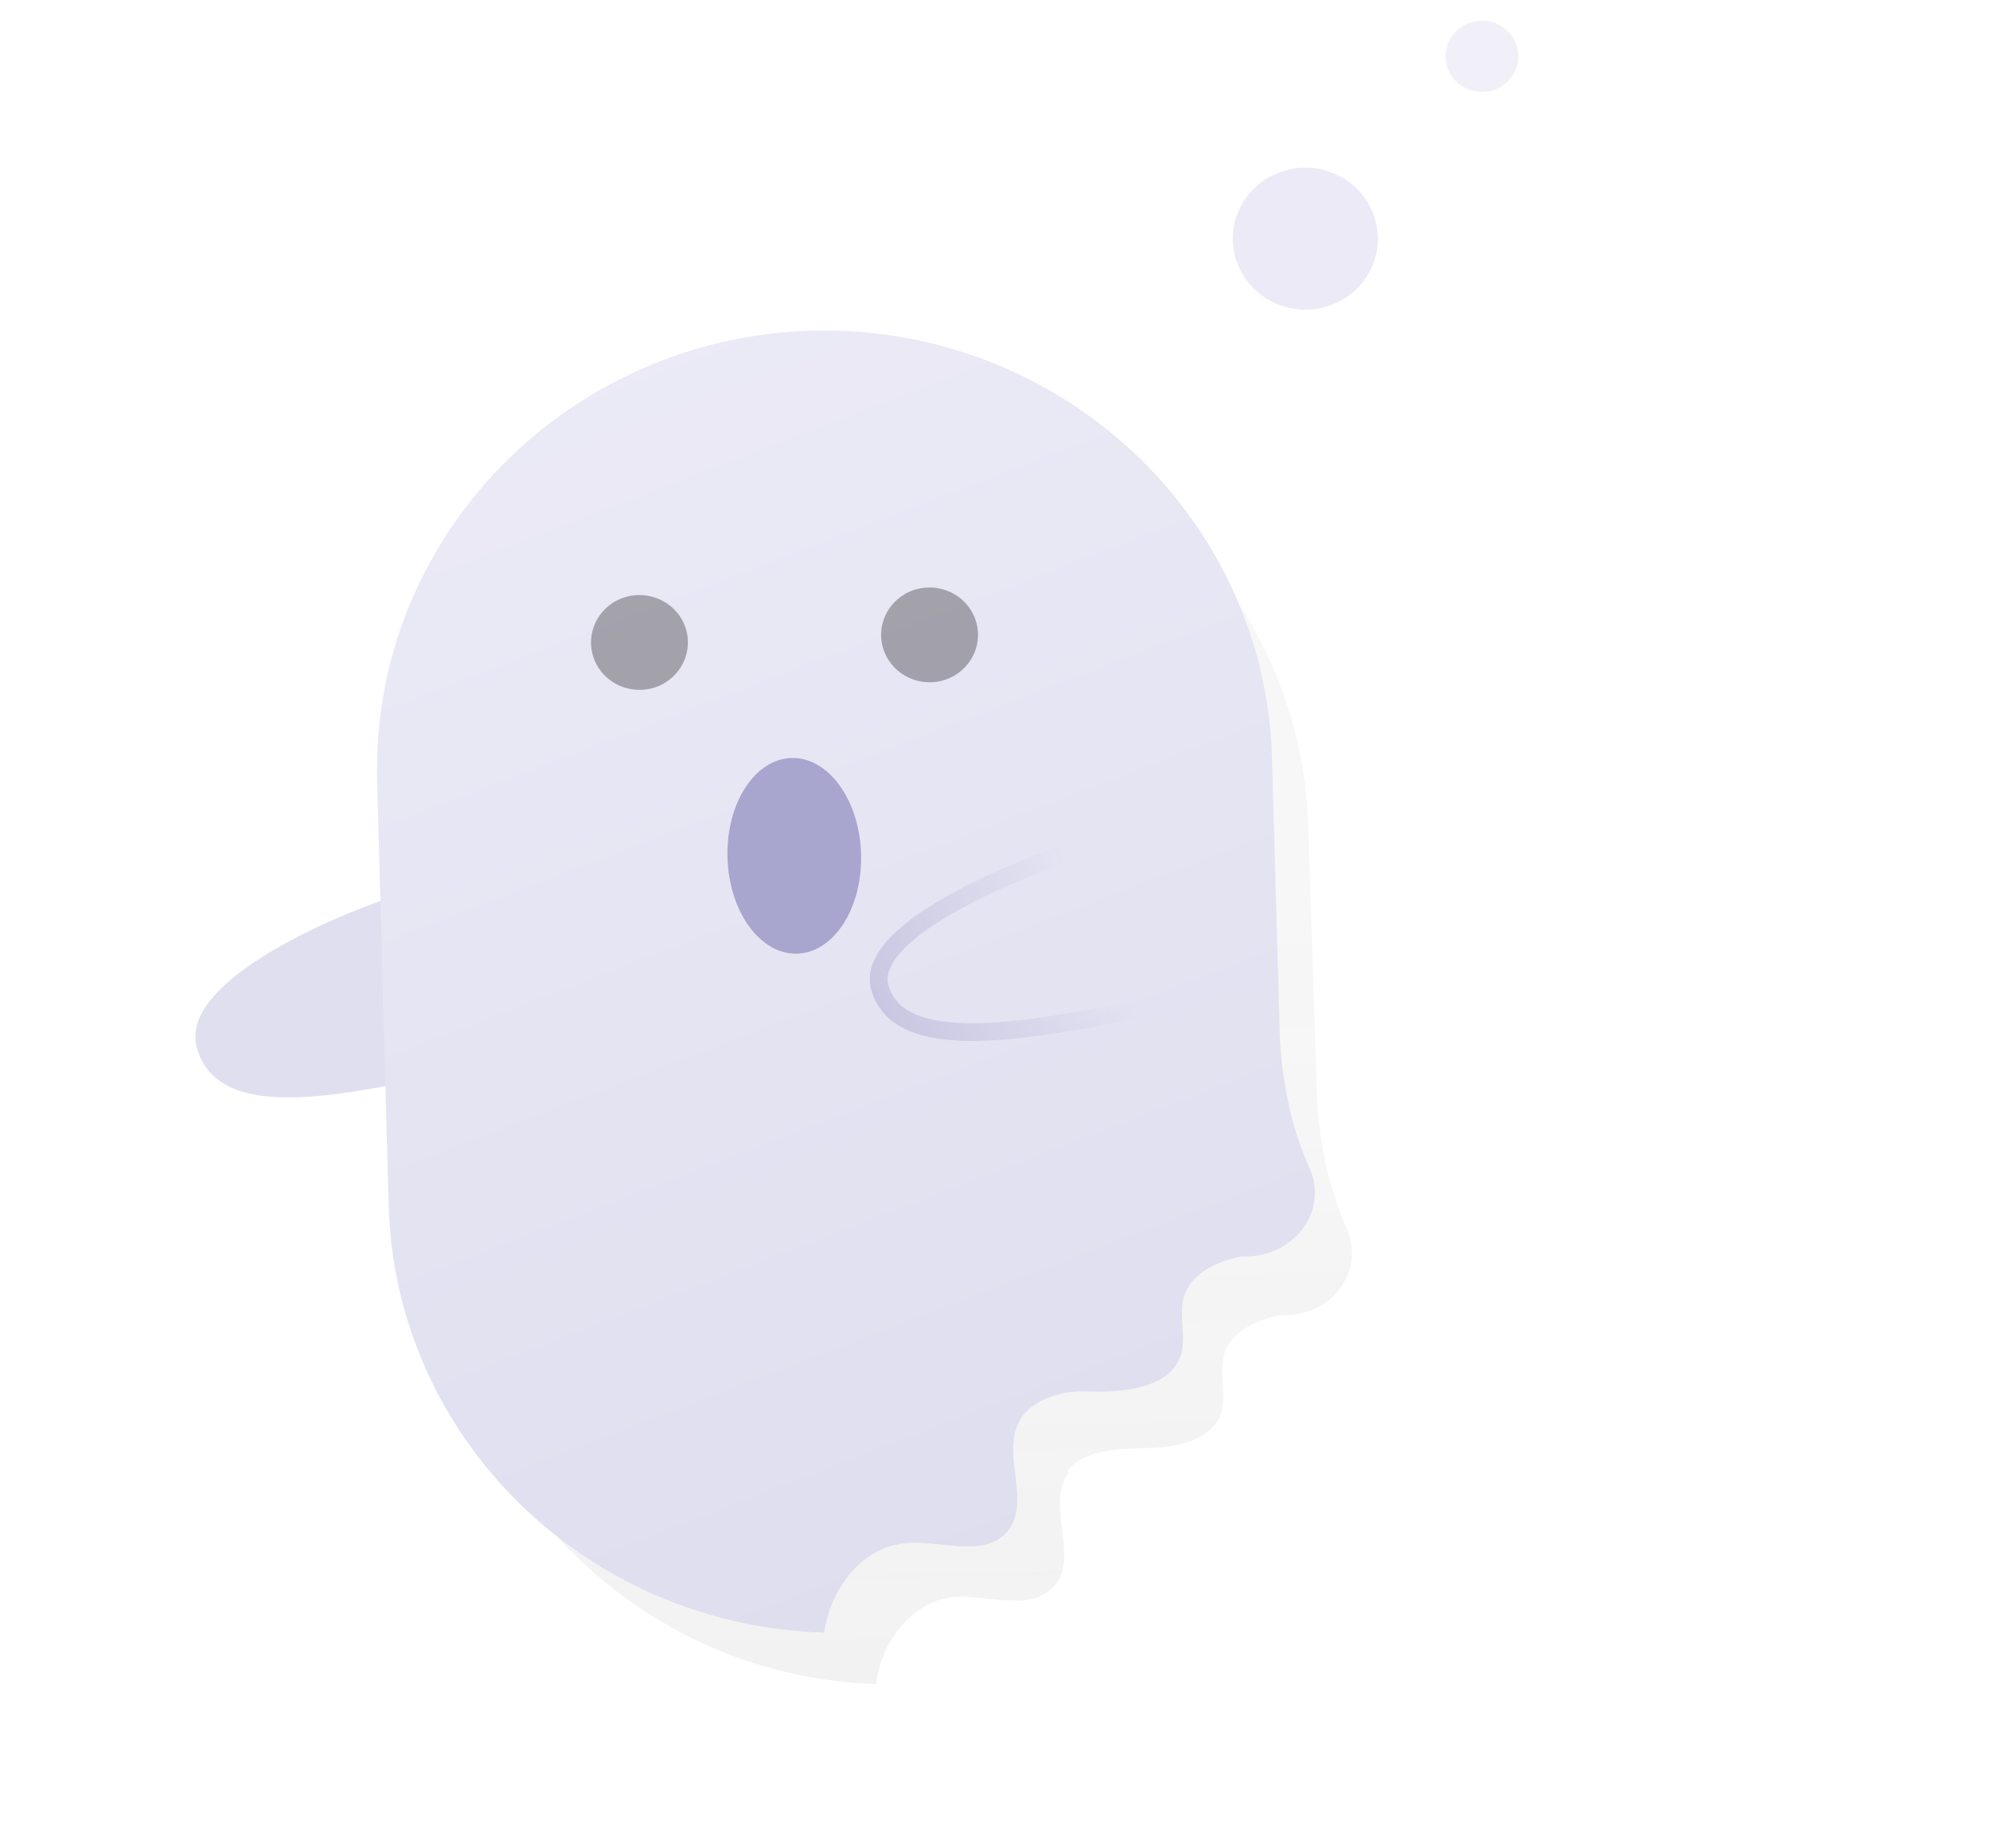
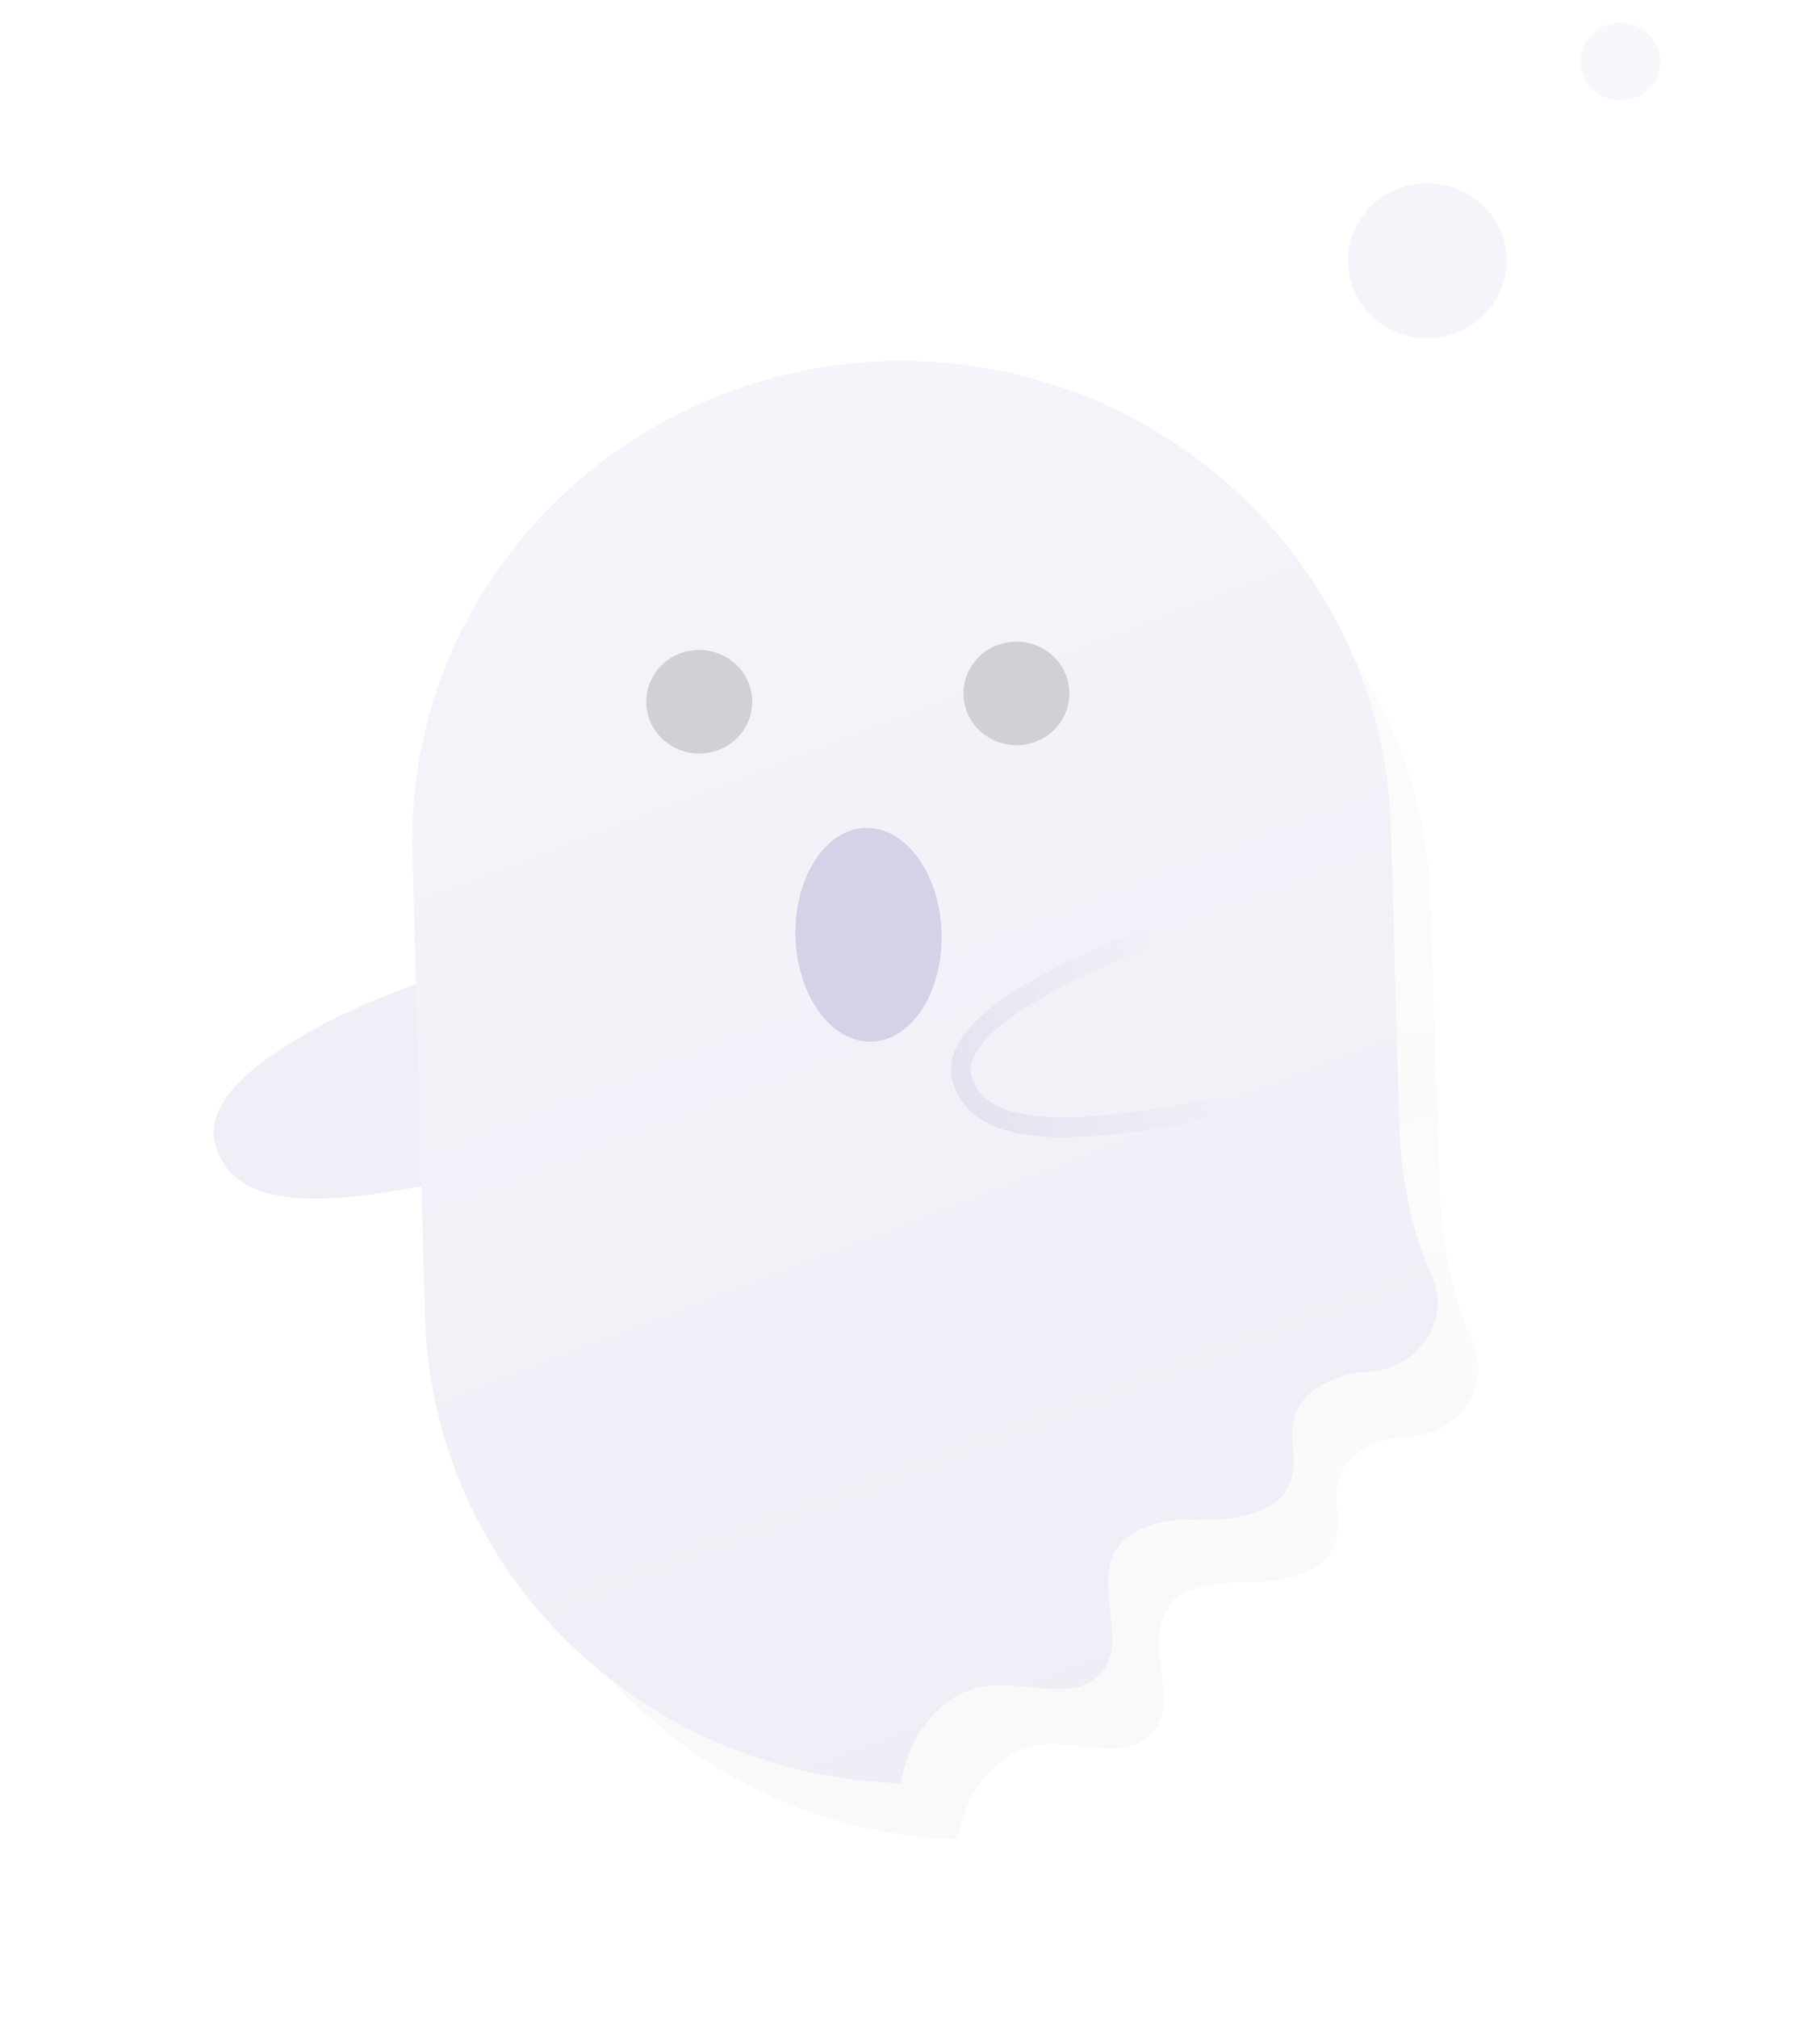
- <svg xmlns="http://www.w3.org/2000/svg" width="112" height="104" viewBox="0 0 112 104" fill="none">
-   <path d="M11.075 58.959C10.106 55.407 18.112 51.794 22.236 50.432L25.241 60.457C19.589 61.524 12.285 63.398 11.075 58.959Z" fill="#E0DFEF" />
-   <path opacity="0.3" d="M74.111 61.325L73.621 46.308C73.23 35.573 65.752 26.285 55.212 23.427L55.25 23.387C52.986 22.767 50.642 22.488 48.295 22.548L48.217 22.55L48.138 22.552C45.861 22.587 43.603 22.954 41.436 23.626C40.654 23.854 39.912 24.12 39.164 24.44C37.892 24.973 36.632 25.607 35.47 26.361C35.125 26.563 34.789 26.787 34.485 27.026C34.181 27.265 33.845 27.49 33.54 27.729C32.932 28.207 32.332 28.708 31.75 29.255C31.454 29.517 31.191 29.793 30.927 30.07C30.113 30.907 29.371 31.797 28.688 32.771C28.465 33.085 28.242 33.399 28.027 33.736C25.409 37.796 24.077 42.539 24.252 47.367L25.054 71.04C25.171 74.744 26.163 78.395 27.94 81.687C28.209 82.189 28.502 82.682 28.818 83.167C29.134 83.652 29.442 84.115 29.781 84.591C30.004 84.902 30.25 85.204 30.488 85.483C30.842 85.928 31.242 86.358 31.61 86.772C31.871 87.043 32.132 87.314 32.424 87.599C32.969 88.132 33.529 88.634 34.134 89.12C34.717 89.613 35.337 90.068 35.972 90.491C36.438 90.818 36.943 91.106 37.424 91.401C38.096 91.785 38.769 92.168 39.461 92.467C42.498 93.876 45.802 94.67 49.166 94.792L49.3 94.796C49.358 94.463 49.415 94.13 49.505 93.812C50.044 91.902 51.591 90.151 53.579 89.907C53.726 89.881 53.86 89.885 54.016 89.881C55.065 89.869 56.218 90.133 57.227 90.084C58.012 90.141 58.754 89.875 59.304 89.314C60.756 87.727 58.944 84.968 60.001 83.106C60.045 83.013 60.097 82.942 60.172 82.863C60.14 82.849 60.108 82.834 60.068 82.796C60.995 81.632 62.832 81.546 64.374 81.514C66.057 81.51 68.112 81.164 68.703 79.6C69.085 78.526 68.569 77.306 68.91 76.195C69.301 74.937 70.718 74.299 72.04 74.034L72.118 74.032C74.903 74.153 76.904 71.589 75.768 69.082C74.254 65.722 74.117 62.103 74.111 61.325Z" fill="url(#paint0_linear)" />
-   <path d="M46.622 90.869C47.196 88.914 48.751 87.144 50.801 86.888C52.851 86.632 55.284 87.743 56.645 86.266C58.486 84.245 55.22 80.42 58.809 78.753C59.559 78.427 60.395 78.274 61.214 78.332C63.02 78.386 65.75 78.219 66.423 76.377C66.827 75.283 66.302 74.04 66.65 72.948C67.059 71.666 68.515 70.992 69.86 70.729L69.933 70.722C72.767 70.833 74.836 68.208 73.677 65.688C72.14 62.318 72.032 58.657 72.018 57.862L71.59 42.618C71.176 29.024 59.621 18.279 45.726 18.608C31.839 19.008 20.89 30.324 21.225 43.909L21.876 67.906C22.267 80.988 33.014 91.504 46.385 91.903C46.435 91.532 46.52 91.204 46.622 90.869Z" fill="url(#paint1_linear)" />
-   <path opacity="0.3" d="M36.934 38.669C38.346 38.159 39.069 36.624 38.548 35.241C38.026 33.858 36.458 33.15 35.045 33.66C33.632 34.17 32.91 35.705 33.431 37.088C33.953 38.471 35.521 39.179 36.934 38.669Z" fill="black" />
-   <path opacity="0.3" d="M53.261 38.242C54.674 37.733 55.397 36.198 54.876 34.815C54.354 33.431 52.786 32.724 51.373 33.233C49.96 33.743 49.237 35.278 49.759 36.661C50.281 38.044 51.849 38.752 53.261 38.242Z" fill="black" />
-   <path d="M48.462 48.078C48.378 45.037 46.627 42.615 44.551 42.669C42.476 42.724 40.861 45.233 40.945 48.274C41.029 51.315 42.78 53.736 44.855 53.682C46.931 53.628 48.546 51.119 48.462 48.078Z" fill="#A8A5CE" />
-   <path d="M74.879 17.184C76.994 16.421 78.075 14.124 77.295 12.053C76.514 9.983 74.167 8.923 72.052 9.687C69.938 10.45 68.856 12.747 69.637 14.817C70.417 16.888 72.764 17.947 74.879 17.184Z" fill="#EBEAF6" />
-   <path opacity="0.7" d="M84.116 5.055C85.178 4.671 85.721 3.518 85.329 2.478C84.937 1.438 83.758 0.906 82.697 1.289C81.635 1.673 81.091 2.826 81.483 3.866C81.875 4.906 83.054 5.438 84.116 5.055Z" fill="#EBEAF6" />
-   <path opacity="0.5" d="M62.574 47.171C57.827 48.597 48.572 52.281 49.523 55.603C50.713 59.757 59.097 57.739 65.569 56.54" stroke="url(#paint2_linear)" stroke-linecap="round" stroke-linejoin="round" />
+ <svg xmlns="http://www.w3.org/2000/svg" width="92" height="102" viewBox="0 0 92 102" fill="none">
+   <g opacity="0.5">
+     <path d="M10.877 57.825C9.926 54.341 17.789 50.798 21.839 49.462L24.79 59.294C19.239 60.341 12.065 62.179 10.877 57.825Z" fill="#E0DFEF" />
+     <path opacity="0.3" d="M72.788 60.146L72.306 45.417C71.923 34.889 64.578 25.78 54.226 22.976L54.263 22.937C52.04 22.329 49.738 22.055 47.432 22.114L47.355 22.116L47.279 22.119C45.042 22.153 42.825 22.512 40.696 23.172C39.928 23.396 39.199 23.656 38.465 23.97C37.216 24.493 35.978 25.114 34.837 25.854C34.498 26.052 34.168 26.272 33.869 26.507C33.57 26.741 33.24 26.961 32.941 27.196C32.344 27.665 31.755 28.156 31.183 28.692C30.893 28.949 30.634 29.22 30.375 29.491C29.575 30.313 28.847 31.186 28.175 32.141C27.956 32.449 27.737 32.757 27.527 33.087C24.955 37.069 23.647 41.721 23.819 46.456L24.607 69.674C24.721 73.307 25.696 76.888 27.441 80.116C27.706 80.608 27.993 81.092 28.304 81.568C28.614 82.044 28.916 82.497 29.249 82.965C29.468 83.269 29.71 83.565 29.944 83.839C30.291 84.276 30.684 84.697 31.045 85.103C31.302 85.369 31.558 85.635 31.845 85.914C32.38 86.437 32.93 86.93 33.525 87.406C34.097 87.89 34.706 88.336 35.329 88.751C35.788 89.071 36.283 89.353 36.755 89.644C37.416 90.02 38.076 90.396 38.757 90.689C41.739 92.071 44.984 92.85 48.288 92.969L48.419 92.973C48.476 92.647 48.533 92.32 48.621 92.008C49.15 90.135 50.669 88.418 52.622 88.179C52.767 88.152 52.898 88.156 53.051 88.153C54.082 88.141 55.215 88.399 56.205 88.351C56.976 88.407 57.705 88.147 58.245 87.596C59.671 86.04 57.892 83.334 58.93 81.508C58.973 81.417 59.024 81.347 59.098 81.27C59.066 81.255 59.035 81.241 58.995 81.204C59.906 80.062 61.71 79.978 63.224 79.947C64.878 79.942 66.895 79.603 67.476 78.069C67.851 77.016 67.344 75.82 67.68 74.73C68.064 73.496 69.455 72.87 70.753 72.61L70.83 72.608C73.565 72.727 75.531 70.212 74.415 67.754C72.928 64.458 72.794 60.909 72.788 60.146Z" fill="url(#paint0_linear_17143_105640)" />
+     <path d="M45.79 89.122C46.353 87.204 47.881 85.468 49.894 85.217C51.907 84.966 54.296 86.056 55.634 84.607C57.441 82.624 54.234 78.874 57.759 77.239C58.496 76.918 59.316 76.769 60.121 76.825C61.895 76.879 64.576 76.715 65.237 74.908C65.634 73.835 65.118 72.617 65.46 71.545C65.862 70.287 67.291 69.626 68.612 69.369L68.684 69.362C71.468 69.471 73.499 66.896 72.361 64.425C70.852 61.12 70.746 57.529 70.732 56.749L70.311 41.798C69.904 28.466 58.557 17.928 44.91 18.25C31.271 18.642 20.517 29.741 20.846 43.065L21.485 66.601C21.87 79.43 32.424 89.744 45.557 90.136C45.606 89.772 45.69 89.45 45.79 89.122Z" fill="url(#paint1_linear_17143_105640)" />
+     <path opacity="0.3" d="M36.274 37.925C37.662 37.425 38.371 35.92 37.859 34.563C37.347 33.207 35.807 32.513 34.419 33.013C33.032 33.513 32.322 35.018 32.834 36.375C33.346 37.731 34.886 38.426 36.274 37.925Z" fill="black" />
+     <path opacity="0.3" d="M52.31 37.507C53.698 37.007 54.408 35.502 53.896 34.145C53.383 32.789 51.843 32.094 50.456 32.594C49.068 33.095 48.358 34.6 48.87 35.956C49.383 37.313 50.923 38.007 52.31 37.507Z" fill="black" />
+     <path d="M47.596 47.153C47.514 44.17 45.794 41.796 43.756 41.849C41.717 41.902 40.132 44.363 40.214 47.346C40.297 50.328 42.016 52.703 44.054 52.65C46.093 52.597 47.679 50.136 47.596 47.153Z" fill="#A8A5CE" />
+     <path d="M73.542 16.854C75.619 16.105 76.681 13.852 75.915 11.822C75.148 9.791 72.843 8.752 70.766 9.5C68.689 10.249 67.627 12.502 68.393 14.532C69.16 16.563 71.465 17.602 73.542 16.854Z" fill="#EBEAF6" />
+     <path opacity="0.7" d="M82.614 4.957C83.657 4.582 84.191 3.45 83.805 2.43C83.421 1.411 82.263 0.889 81.22 1.265C80.177 1.64 79.643 2.772 80.028 3.792C80.413 4.811 81.571 5.333 82.614 4.957Z" fill="#EBEAF6" />
+     <path opacity="0.5" d="M61.457 46.264C56.795 47.663 47.704 51.276 48.639 54.534C49.807 58.608 58.041 56.629 64.398 55.452" stroke="url(#paint2_linear_17143_105640)" stroke-linecap="round" stroke-linejoin="round" />
+   </g>
  <defs>
-     <linearGradient id="paint0_linear" x1="51.437" y1="96.569" x2="49.939" y2="24.224" gradientUnits="userSpaceOnUse">
+     <linearGradient id="paint0_linear_17143_105640" x1="50.519" y1="94.712" x2="49.051" y2="23.758" gradientUnits="userSpaceOnUse">
      <stop stop-color="#808080" stop-opacity="0.35" />
      <stop offset="0.54" stop-color="#808080" stop-opacity="0.22" />
      <stop offset="1" stop-color="#808080" stop-opacity="0.2" />
    </linearGradient>
-     <linearGradient id="paint1_linear" x1="34.874" y1="18.582" x2="61.033" y2="86.871" gradientUnits="userSpaceOnUse">
+     <linearGradient id="paint1_linear_17143_105640" x1="34.251" y1="18.224" x2="59.88" y2="85.224" gradientUnits="userSpaceOnUse">
      <stop stop-color="#EBEAF6" />
      <stop offset="1" stop-color="#DFDEEF" />
    </linearGradient>
-     <linearGradient id="paint2_linear" x1="48.103" y1="56.319" x2="61.041" y2="50.597" gradientUnits="userSpaceOnUse">
+     <linearGradient id="paint2_linear_17143_105640" x1="47.244" y1="55.236" x2="59.945" y2="49.611" gradientUnits="userSpaceOnUse">
      <stop stop-color="#A8A5CE" />
      <stop offset="1" stop-color="#A8A5CE" stop-opacity="0" />
    </linearGradient>
  </defs>
</svg>
